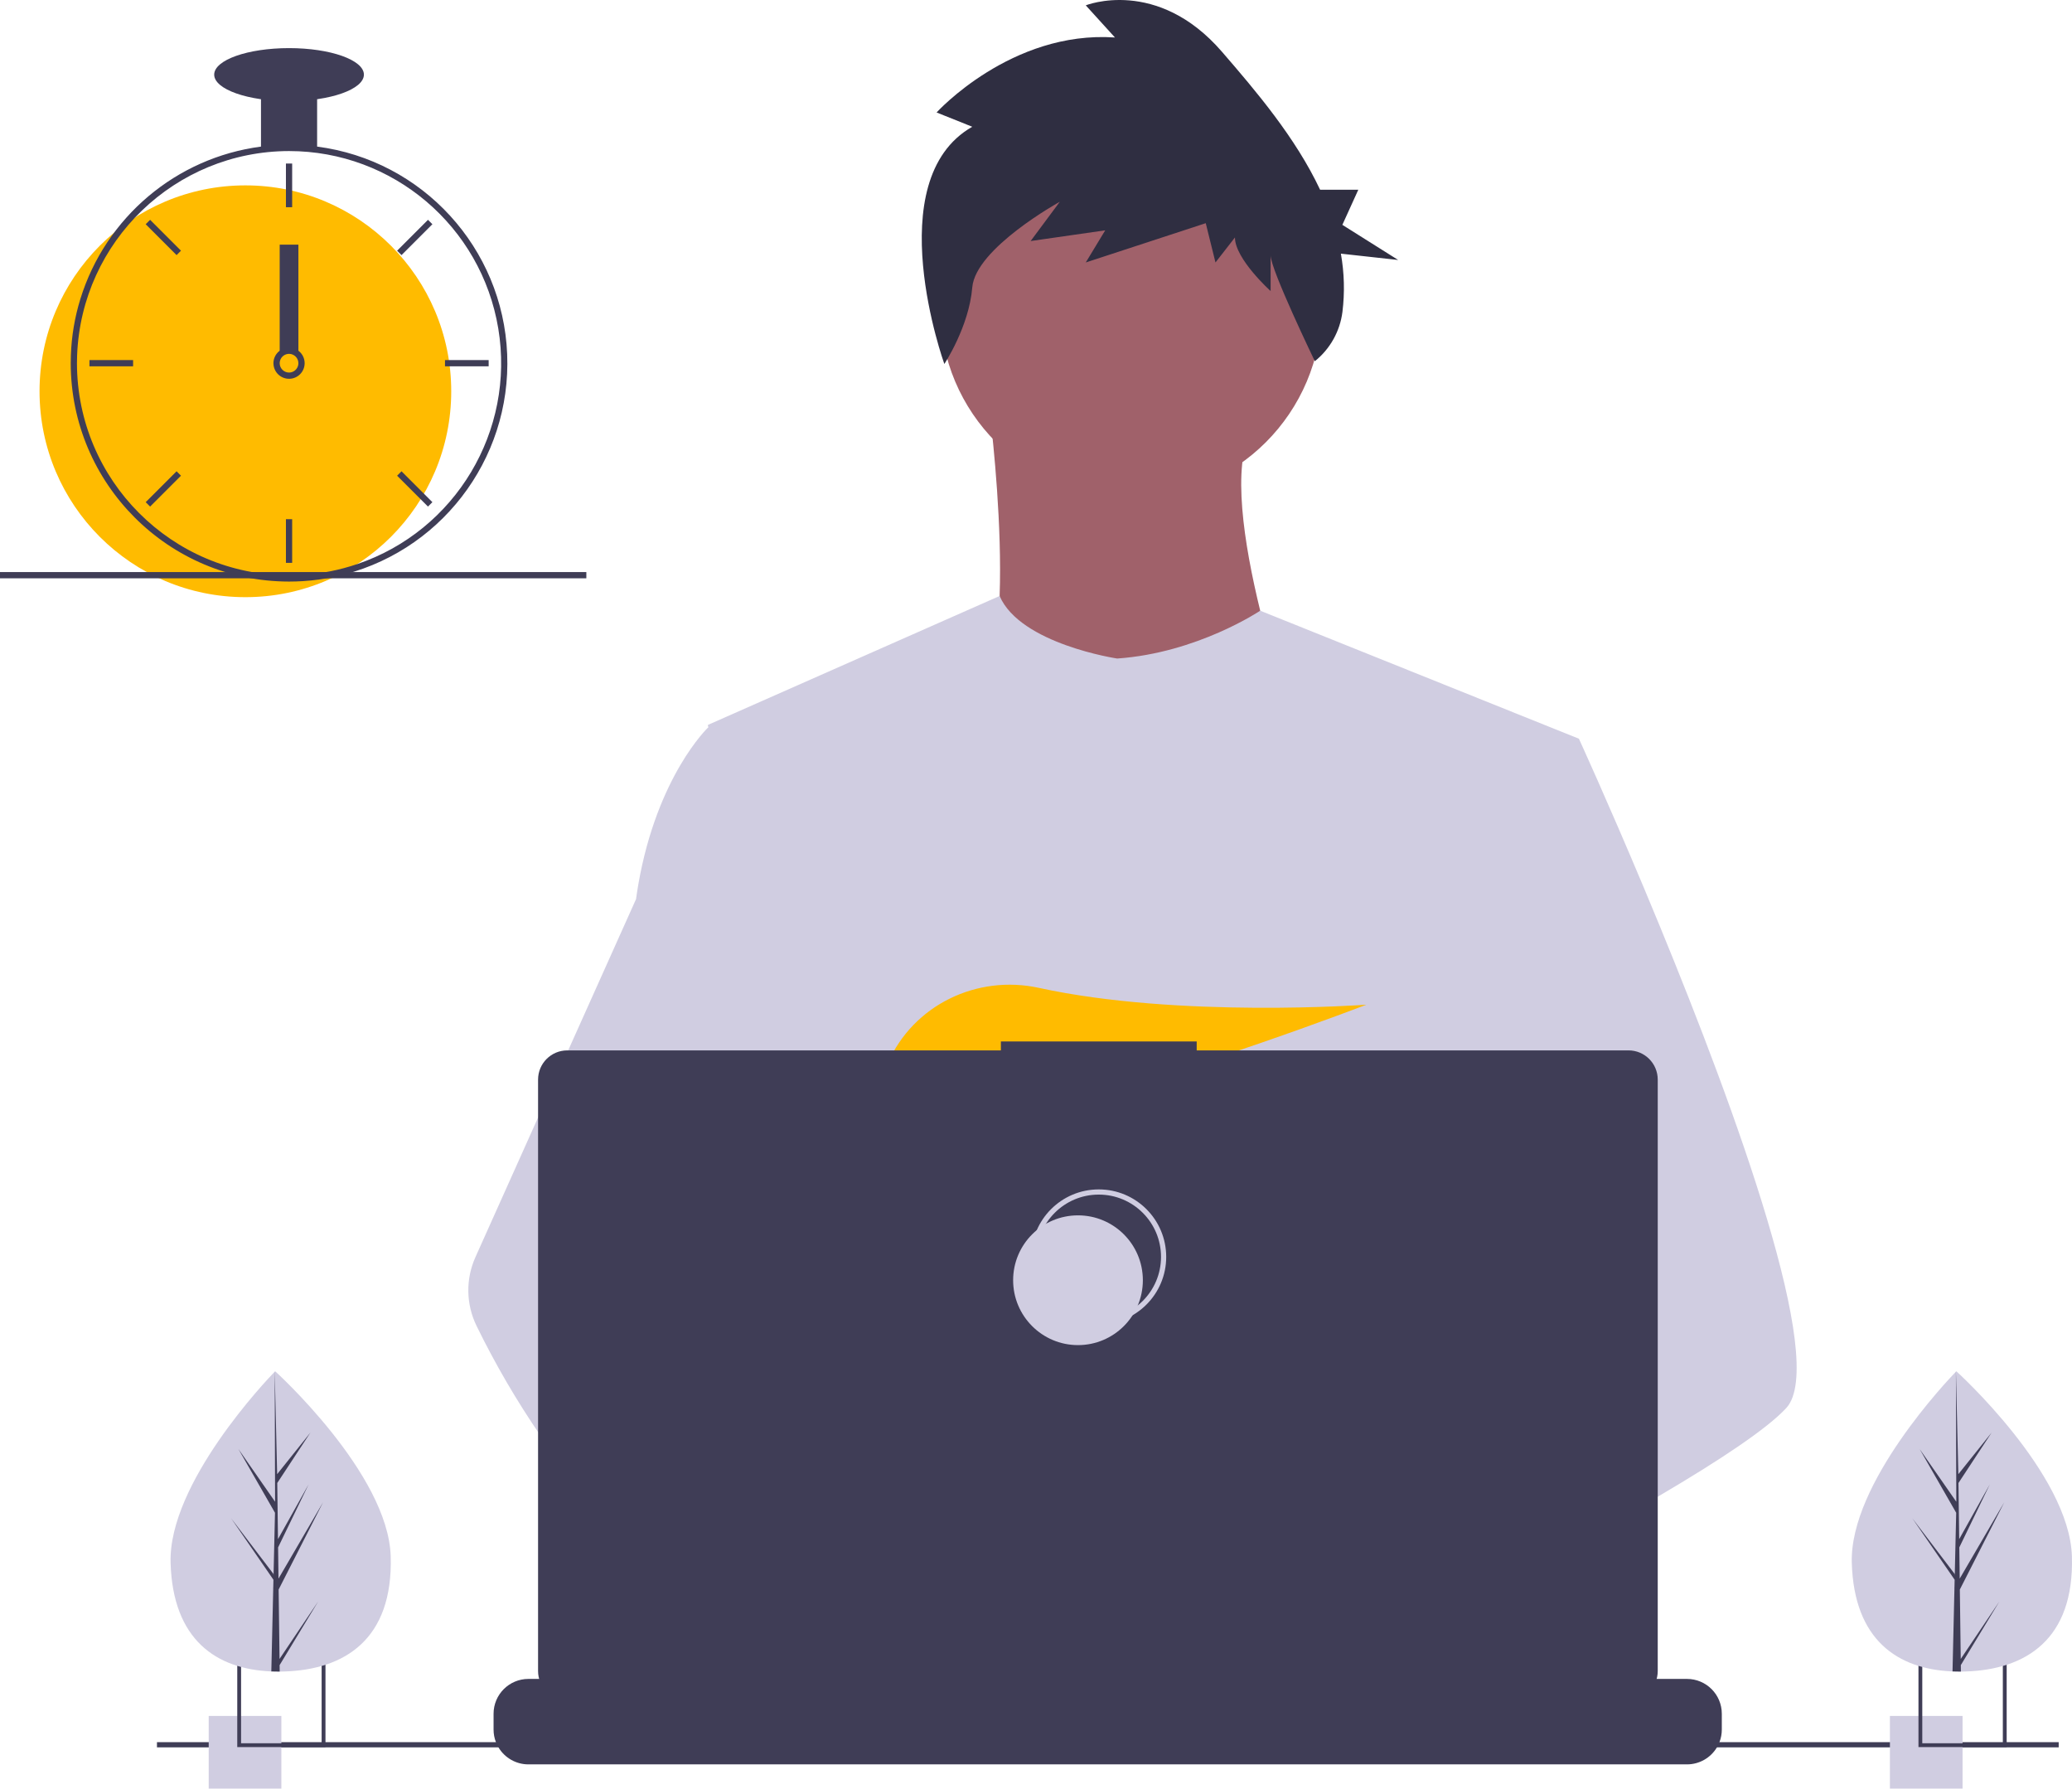
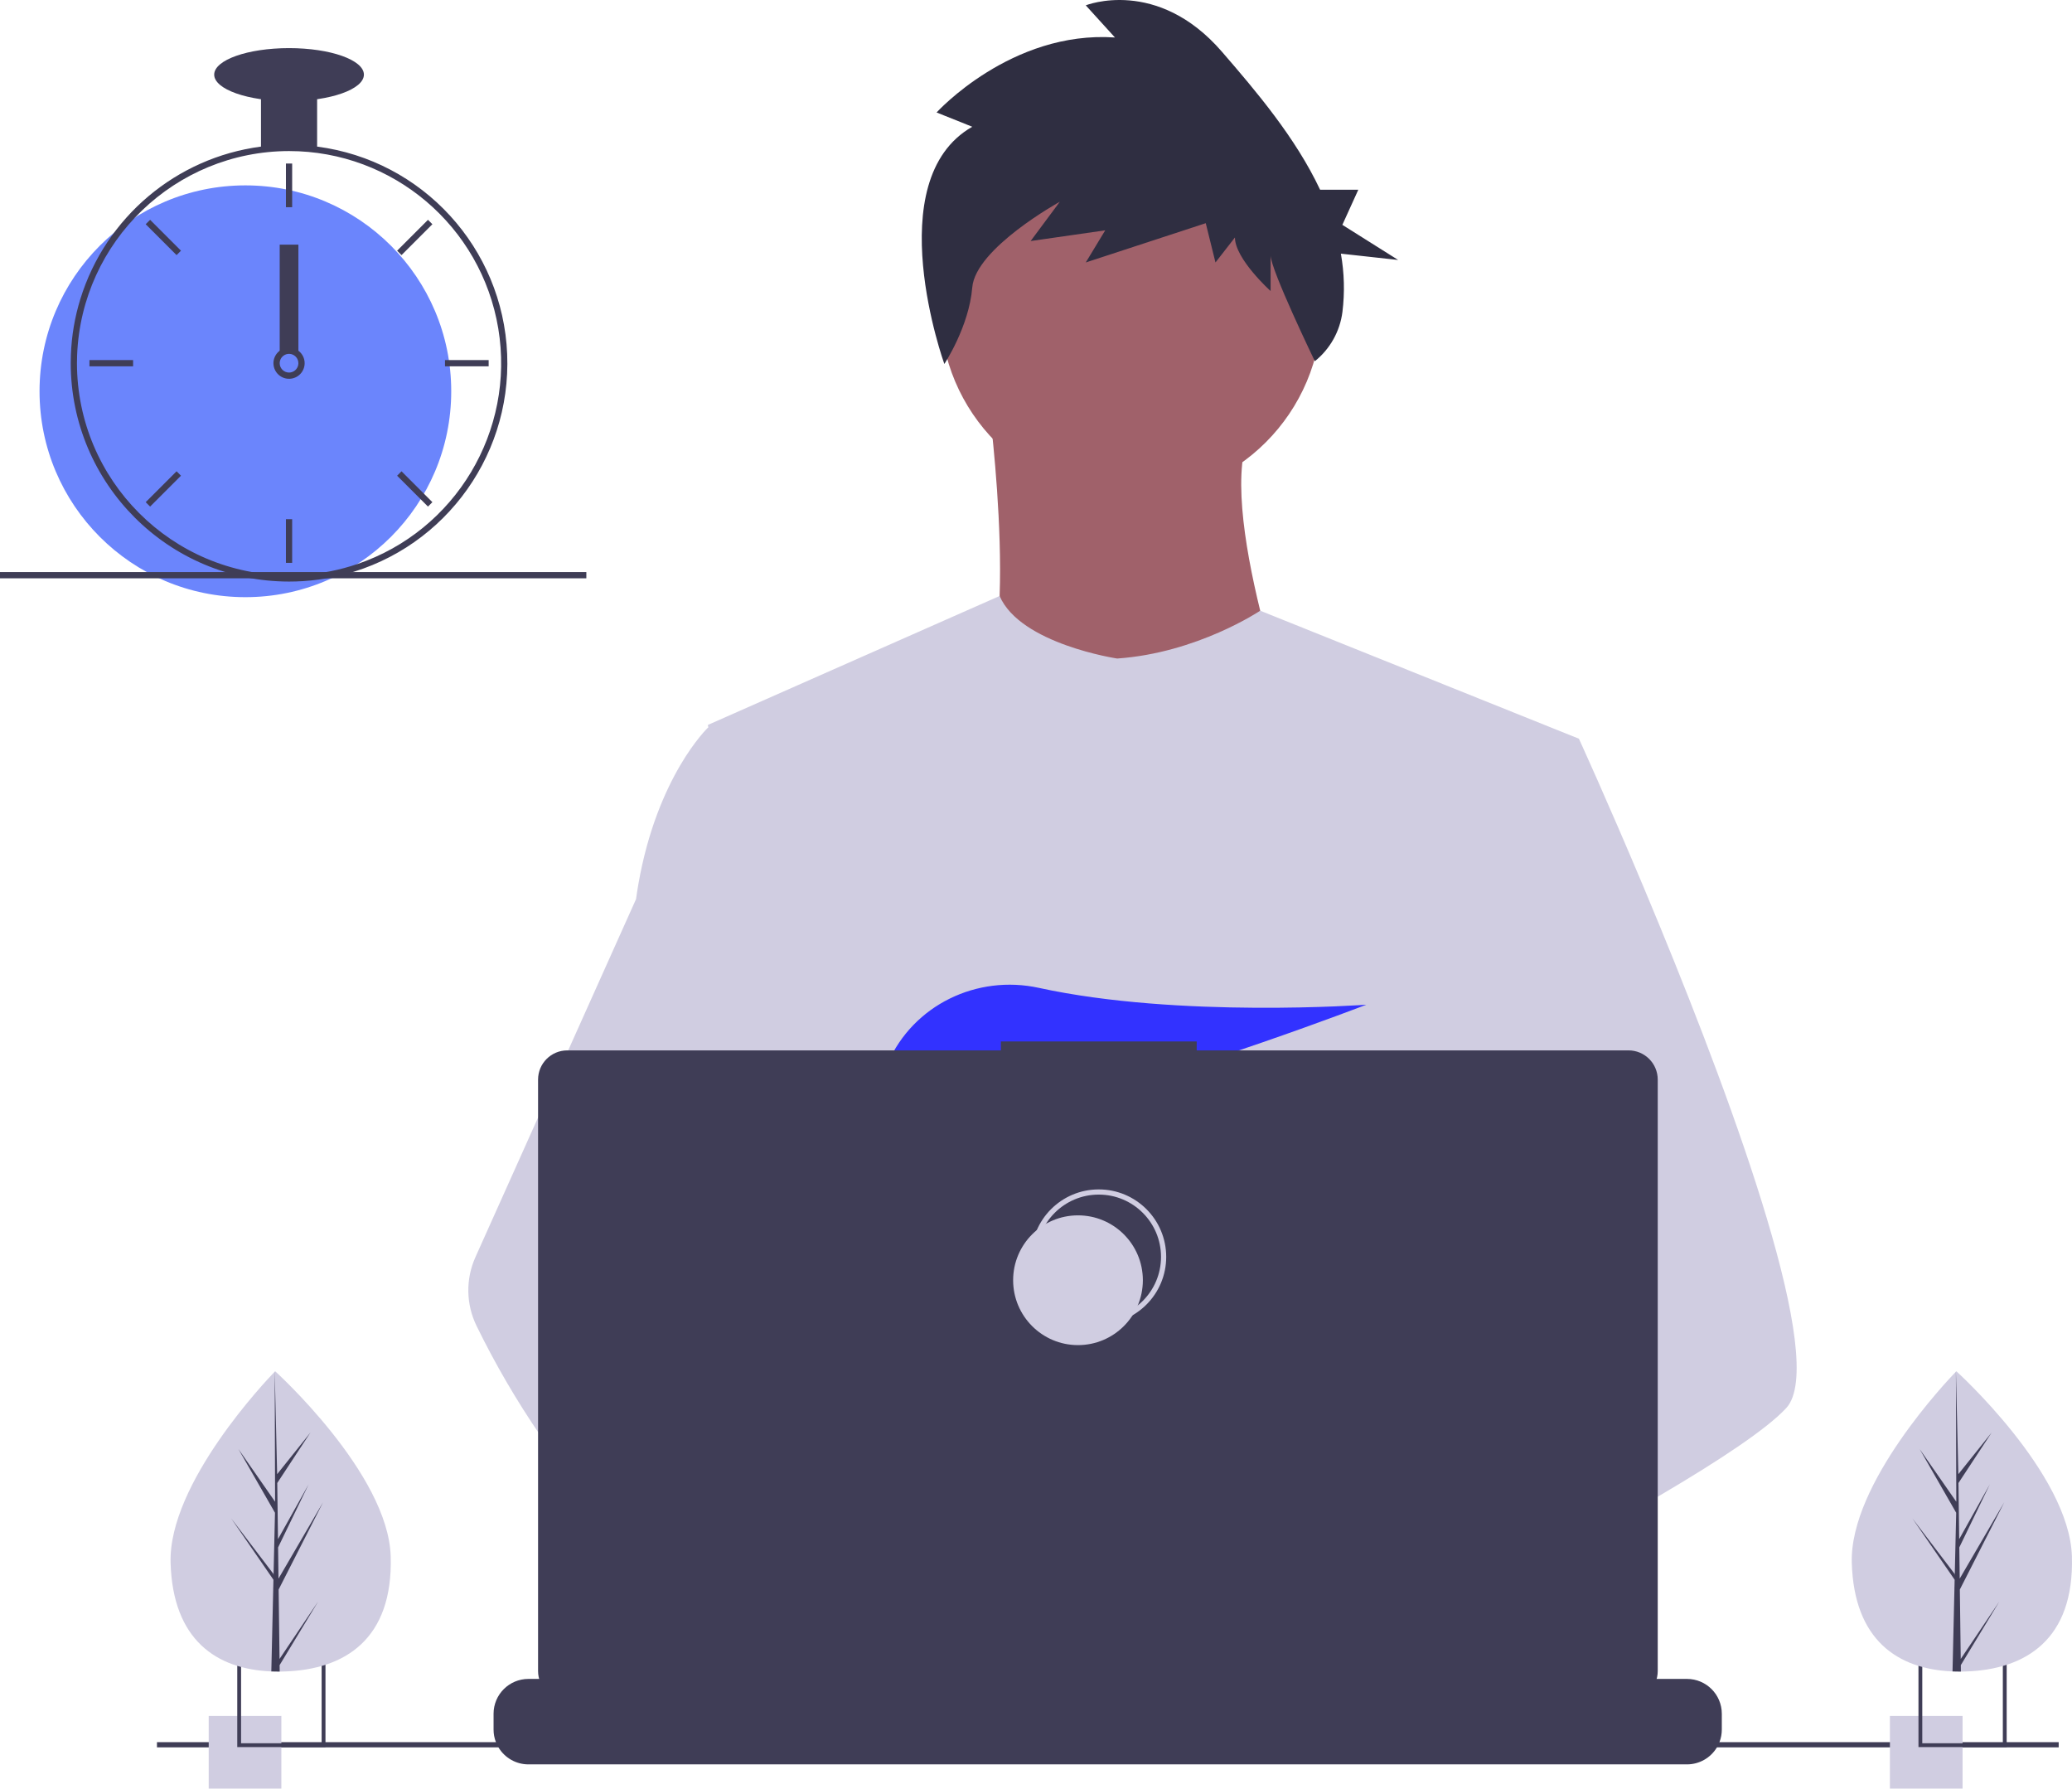
<svg xmlns="http://www.w3.org/2000/svg" data-name="Layer 1" width="798.627" height="689.223" viewBox="0 0 798.627 689.223">
  <circle cx="435.922" cy="118.405" r="73.536" fill="#a0616a" />
  <path d="M581.722,260.562s13.855,104.443-7.46,116.166,126.823,12.789,126.823,12.789S668.047,298.928,682.968,271.219Z" transform="translate(-200.6864 -105.3887)" fill="#a0616a" />
  <path d="M809.257,390.045l-12.32,56.1-26.05,118.69-.78,6.5-8.99,75.25-5.98,49.99-4.01,33.58c-24.38,12.53-42.05,21.18-42.05,21.18s-1.52-7.62-3.97-17.37c-17.11,5.13-48.77,13.64-75.6,15.34,9.77,10.89,14.26,21.12,8.17,28.67-18.38,22.76-94.26-24.92-120.8-42.7a71.841,71.841,0,0,0-.7,12.86l-20.31-15.62,2.01-35.94,3.39-60.81,4.26-76.26a80.064,80.064,0,0,1-3.37-10.03c-6.22-22.12-13.77-66.29-19.56-103.33-4.66-29.81-8.16-55-8.9-60.36-.1-.7-.15-1.06-.15-1.06l112.43-49.68c7.99,18.53,45.3,24.1,45.3,24.1,30.91-2.13,55.14-18.43,55.14-18.43Z" transform="translate(-200.6864 -105.3887)" fill="#d0cde1" />
  <path d="M717.607,730.025s-4.76,1.63-12.5,3.94c-17.11,5.13-48.77,13.64-75.6,15.34-23.1,1.48-42.62-2.08-46.19-17.15-1.53-6.48.64-11.81,5.37-16.19,14.12-13.09,51-17.78,80.25-19.39,8.26-.45,15.9-.66,22.26-.74,10.8-.14,17.88.08,17.88.08l.17.66Z" transform="translate(-200.6864 -105.3887)" fill="#a0616a" />
  <path d="M575.433,154.235,561.683,148.731s28.749-31.651,68.747-28.898l-11.25-12.385s27.499-11.009,52.498,17.89c13.141,15.191,28.346,33.048,37.825,53.163h14.725l-6.146,13.532,21.509,13.532-22.077-2.431a75.617,75.617,0,0,1,.599,22.445A29.041,29.041,0,0,1,707.48,244.576h0s-17.052-35.296-17.052-40.8V217.537s-13.749-12.385-13.749-20.642L669.179,206.528l-3.75-15.137-46.248,15.137,7.5-12.385-28.749,4.128,11.25-15.137s-32.499,17.89-33.749,33.027c-1.25,15.137-10.762,29.481-10.762,29.481S539.184,174.877,575.433,154.235Z" transform="translate(-200.6864 -105.3887)" fill="#2f2e41" />
  <path d="M889.187,647.955c-7.49,8.12-26.05,20.35-48.55,33.59-8.37,4.92-17.28,9.99-26.37,15.03-21.69,12.03-44.4,23.95-63.14,33.58-24.38,12.53-42.05,21.18-42.05,21.18s-1.52-7.62-3.97-17.37c-3.28-13.05-8.22-29.92-13.37-37.39-.18-.26-.36-.5-.54-.74-1.5-1.97-3.01-3.12-4.5-3.12l74.42-46.13,32.16-19.94-23.17-55.31-29.06-69.38,17.54-55.81,17.63-56.1h33.04s10.94,23.88,24.93,57.18c2.09,4.98,4.25,10.17,6.45,15.53C869.417,532.755,905.297,630.505,889.187,647.955Z" transform="translate(-200.6864 -105.3887)" fill="#d0cde1" />
  <path d="M637.677,777.975c-18.38,22.76-94.26-24.92-120.8-42.7-5.78-3.87-9.22-6.32-9.22-6.32l24.28-32.38,7.69-10.25s6.88,3.65,17.05,9.59c.37.22.74.44,1.12.66,8.77,5.15,19.78,11.88,30.89,19.39,15.33,10.37,30.83,22.2,40.82,33.34C639.277,760.195,643.767,770.425,637.677,777.975Z" transform="translate(-200.6864 -105.3887)" fill="#a0616a" />
  <path d="M556.677,695.915a47.782,47.782,0,0,0-8.1.66c-22.99,3.95-29.77,24.76-31.7,38.7a71.841,71.841,0,0,0-.7,12.86l-20.31-15.62-7.4-5.69c-17.81-6.21-33.68-17.24-47.44-30.25a238.482,238.482,0,0,1-31.95-37.89,334.15,334.15,0,0,1-24.72-42.4,31.184,31.184,0,0,1-.43-26.45l25.15-56.05,36.76-81.92q.405-2.925.89-5.72c7.29-41.8,26.82-60.36,26.82-60.36h14.92l9.98,60.36,12.4,74.99-8.69,28.34-20.08,65.45,19.19,20.84Z" transform="translate(-200.6864 -105.3887)" fill="#d0cde1" />
-   <path d="M573.563,521.195l12.755,14.881c4.739-.904,9.687-1.965,14.784-3.158l-3.663-11.723,8.957,10.45c53.997-13.281,120.927-39.101,120.927-39.101s-72.257,5.298-126.208-6.489c-23.871-5.215-48.431,6.618-58.226,29.002-5.694,13.011-4.799,24.283,15.394,24.283a133.375,133.375,0,0,0,20.353-1.914Z" transform="translate(-200.6864 -105.3887)" fill="#ffbb00" />
+   <path d="M573.563,521.195l12.755,14.881c4.739-.904,9.687-1.965,14.784-3.158l-3.663-11.723,8.957,10.45c53.997-13.281,120.927-39.101,120.927-39.101s-72.257,5.298-126.208-6.489c-23.871-5.215-48.431,6.618-58.226,29.002-5.694,13.011-4.799,24.283,15.394,24.283a133.375,133.375,0,0,0,20.353-1.914Z" transform="translate(-200.6864 -105.3887)" fill="rgb(50, 50, 280)" />
  <path d="M864.337,765.775v6.07a13.34,13.34,0,0,1-.91,4.87,13.688,13.688,0,0,1-.97,2,13.437,13.437,0,0,1-11.55,6.56h-446.55a13.437,13.437,0,0,1-11.55-6.56,13.682,13.682,0,0,1-.97-2,13.34,13.34,0,0,1-.91-4.87v-6.07a13.426,13.426,0,0,1,13.43-13.43h25.74v-2.83a.559.559,0,0,1,.56-.56h13.43a.559.559,0,0,1,.56.56v2.83h8.39v-2.83a.559.559,0,0,1,.56-.56h13.43a.559.559,0,0,1,.56.56v2.83h8.4v-2.83a.559.559,0,0,1,.56-.56h13.43a.559.559,0,0,1,.56.56v2.83h8.39v-2.83a.559.559,0,0,1,.56-.56h13.43a.559.559,0,0,1,.56.56v2.83h8.39v-2.83a.559.559,0,0,1,.56-.56h13.43a.559.559,0,0,1,.56.56v2.83h8.4v-2.83a.559.559,0,0,1,.56-.56h13.43a.559.559,0,0,1,.56.56v2.83h8.39v-2.83a.559.559,0,0,1,.56-.56h105.2a.559.559,0,0,1,.56.56v2.83h8.4v-2.83a.559.559,0,0,1,.56-.56h13.43a.566.566,0,0,1,.56.56v2.83h8.39v-2.83a.559.559,0,0,1,.56-.56h13.43a.559.559,0,0,1,.56.56v2.83h8.39v-2.83a.559.559,0,0,1,.56-.56h13.43a.559.559,0,0,1,.56.56v2.83h8.4v-2.83a.559.559,0,0,1,.56-.56h13.43a.557.557,0,0,1,.55.56v2.83h8.4v-2.83a.559.559,0,0,1,.56-.56h13.43a.559.559,0,0,1,.56.56v2.83h8.39v-2.83a.559.559,0,0,1,.56-.56h13.43a.559.559,0,0,1,.56.56v2.83h39.17A13.426,13.426,0,0,1,864.337,765.775Z" transform="translate(-200.6864 -105.3887)" fill="#3f3d56" />
  <rect x="60.5" y="671.326" width="733" height="2" fill="#3f3d56" />
  <path d="M828.381,510.145H661.938v-3.431H586.466v3.431h-167.129a11.259,11.259,0,0,0-11.259,11.259V749.315a11.259,11.259,0,0,0,11.259,11.259H828.381a11.259,11.259,0,0,0,11.259-11.259V521.404A11.259,11.259,0,0,0,828.381,510.145Z" transform="translate(-200.6864 -105.3887)" fill="#3f3d56" />
  <circle cx="423.5" cy="484.326" r="25" fill="none" stroke="#d0cde1" stroke-miterlimit="10" stroke-width="2" />
  <circle cx="415.5" cy="493.326" r="25" fill="#d0cde1" />
  <rect x="80.446" y="661.223" width="28" height="28" fill="#d0cde1" />
  <path d="M292.136,744.612v34h34v-34Zm32.52,32.52h-31.05v-31.04h31.05Z" transform="translate(-200.6864 -105.3887)" fill="#3f3d56" />
  <rect x="728.446" y="661.223" width="28" height="28" fill="#d0cde1" />
  <path d="M940.136,744.612v34h34v-34Zm32.52,32.52h-31.05v-31.04h31.05Z" transform="translate(-200.6864 -105.3887)" fill="#3f3d56" />
-   <circle cx="94.58" cy="150.773" r="79.34" fill="#ffbb00" />
+   <circle cx="94.58" cy="150.773" r="79.34" fill="rgb(107, 133, 252" />
  <path d="M322.915,161.879a85.755,85.755,0,0,0-21.638,0A84.368,84.368,0,0,0,231.662,220.591a83.223,83.223,0,0,0-3.655,21.662c-.036,1.022-.06,2.056-.06,3.089a84.233,84.233,0,0,0,84.149,84.149c1.791,0,3.582-.06,5.349-.168a83.231,83.231,0,0,0,12.334-1.707,84.159,84.159,0,0,0-6.864-165.737Zm15.519,160.857h-.012a80.908,80.908,0,0,1-20.977,4.171c-1.767.12-3.558.18-5.349.18a81.845,81.845,0,0,1-81.745-81.745c0-1.034.024-2.068.06-3.089a81.856,81.856,0,0,1,81.685-78.655,81.749,81.749,0,0,1,26.339,159.138Z" transform="translate(-200.6864 -105.3887)" fill="#3f3d56" />
  <rect x="110.208" y="63.018" width="2.404" height="16.83" fill="#3f3d56" />
  <rect x="262.442" y="188.476" width="2.404" height="16.83" transform="translate(-262.6894 138.704) rotate(-45)" fill="#3f3d56" />
  <rect x="242.373" y="236.928" width="2.404" height="16.83" transform="translate(-202.4538 383.5287) rotate(-90)" fill="#3f3d56" />
  <rect x="262.442" y="285.379" width="2.404" height="16.83" transform="translate(41.63884 582.5743) rotate(-135)" fill="#3f3d56" />
  <rect x="359.346" y="188.476" width="2.404" height="16.83" transform="translate(275.5851 485.6705) rotate(-135)" fill="#3f3d56" />
  <rect x="379.415" y="236.928" width="2.404" height="16.83" transform="translate(-65.41128 520.5713) rotate(-90)" fill="#3f3d56" />
  <rect x="359.346" y="285.379" width="2.404" height="16.83" transform="translate(-302.8282 235.6077) rotate(-45)" fill="#3f3d56" />
  <rect x="110.208" y="200.06" width="2.404" height="16.83" fill="#3f3d56" />
  <path d="M315.703,240.534a6.011,6.011,0,0,0-7.213,0,6.187,6.187,0,0,0-1.719,2.02,6.011,6.011,0,1,0,8.932-2.02Zm-3.606,8.415a3.617,3.617,0,0,1-3.606-3.606,3.671,3.671,0,0,1,.637-2.044,3.603,3.603,0,1,1,2.969,5.65Z" transform="translate(-200.6864 -105.3887)" fill="#3f3d56" />
  <rect x="100.591" y="35.369" width="21.638" height="21.638" fill="#3f3d56" />
  <ellipse cx="111.41" cy="28.757" rx="28.851" ry="10.218" fill="#3f3d56" />
  <rect x="107.803" y="94.273" width="7.213" height="40.872" fill="#3f3d56" />
  <rect y="220.44" width="226" height="2.404" fill="#3f3d56" />
  <path d="M351.28,705.143c.933,31.95-17.735,43.659-41.163,44.343q-.816.024-1.625.029-1.63.012-3.228-.054c-21.188-.88-37.96-12.127-38.828-41.84-.898-30.75,37.269-70.703,40.133-73.658l.005-.003c.109-.113.164-.169.164-.169S350.347,673.195,351.28,705.143Z" transform="translate(-200.6864 -105.3887)" fill="#d0cde1" />
  <path d="M308.43,744.644l14.882-22.131-14.852,24.512.031,2.49q-1.63.012-3.228-.054L306.002,717.449l-.02-.247.027-.048.071-3.025-16.298-23.663,16.279,21.399.058.639.558-24.186-14.077-24.533,14.117,20.284-.147-50.108 0-.167.005.164.934,39.491,12.829-16.041-12.787,19.444.28,21.634,11.806-21.114-11.762,24.295.156,12.03,17.169-29.411-17.117,33.608Z" transform="translate(-200.6864 -105.3887)" fill="#3f3d56" />
  <path d="M999.28,705.143c.933,31.95-17.735,43.659-41.163,44.343q-.816.024-1.625.029-1.63.012-3.228-.054c-21.188-.88-37.96-12.127-38.828-41.84-.898-30.75,37.269-70.703,40.133-73.658l.005-.003c.109-.113.164-.169.164-.169S998.347,673.195,999.28,705.143Z" transform="translate(-200.6864 -105.3887)" fill="#d0cde1" />
  <path d="M956.43,744.644l14.882-22.131-14.852,24.512.031,2.49q-1.63.012-3.228-.054L954.002,717.449l-.02-.247.027-.048.071-3.025-16.298-23.663,16.279,21.399.058.639.558-24.186-14.077-24.533,14.117,20.284-.147-50.108 0-.167.005.164.934,39.491,12.829-16.041-12.787,19.444.28,21.634,11.806-21.114-11.762,24.295.156,12.03,17.169-29.411-17.117,33.608Z" transform="translate(-200.6864 -105.3887)" fill="#3f3d56" />
</svg>
